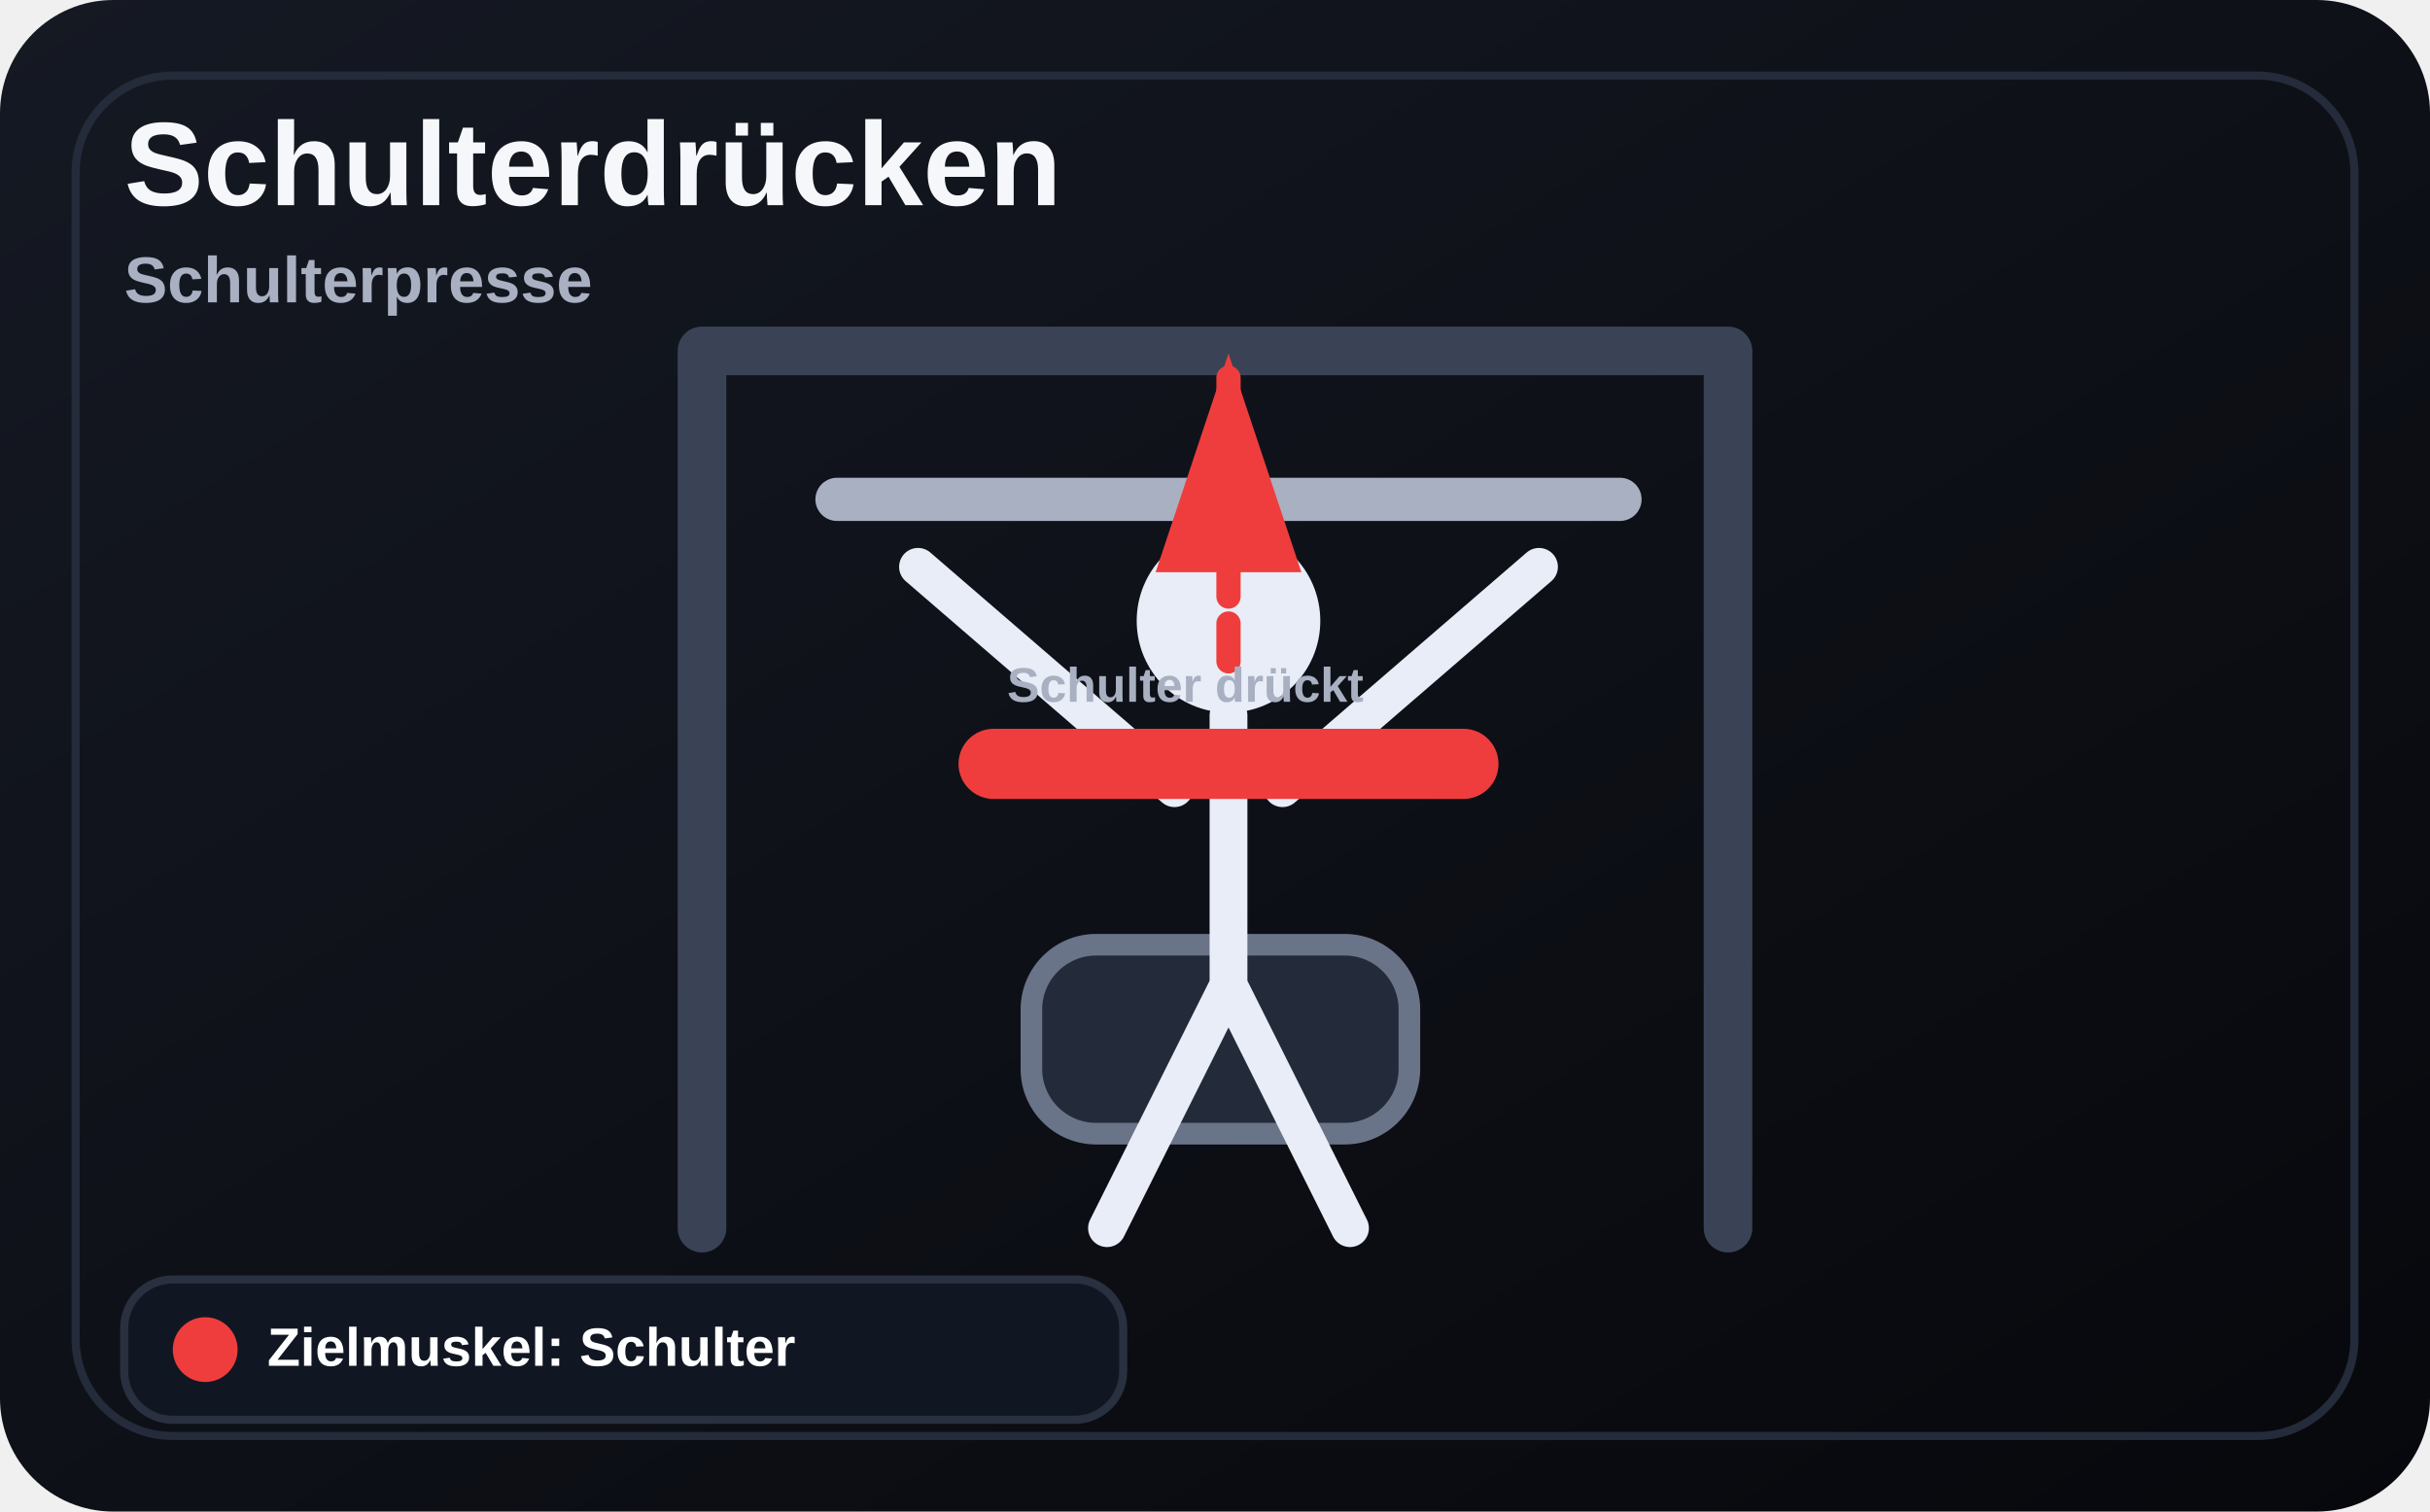
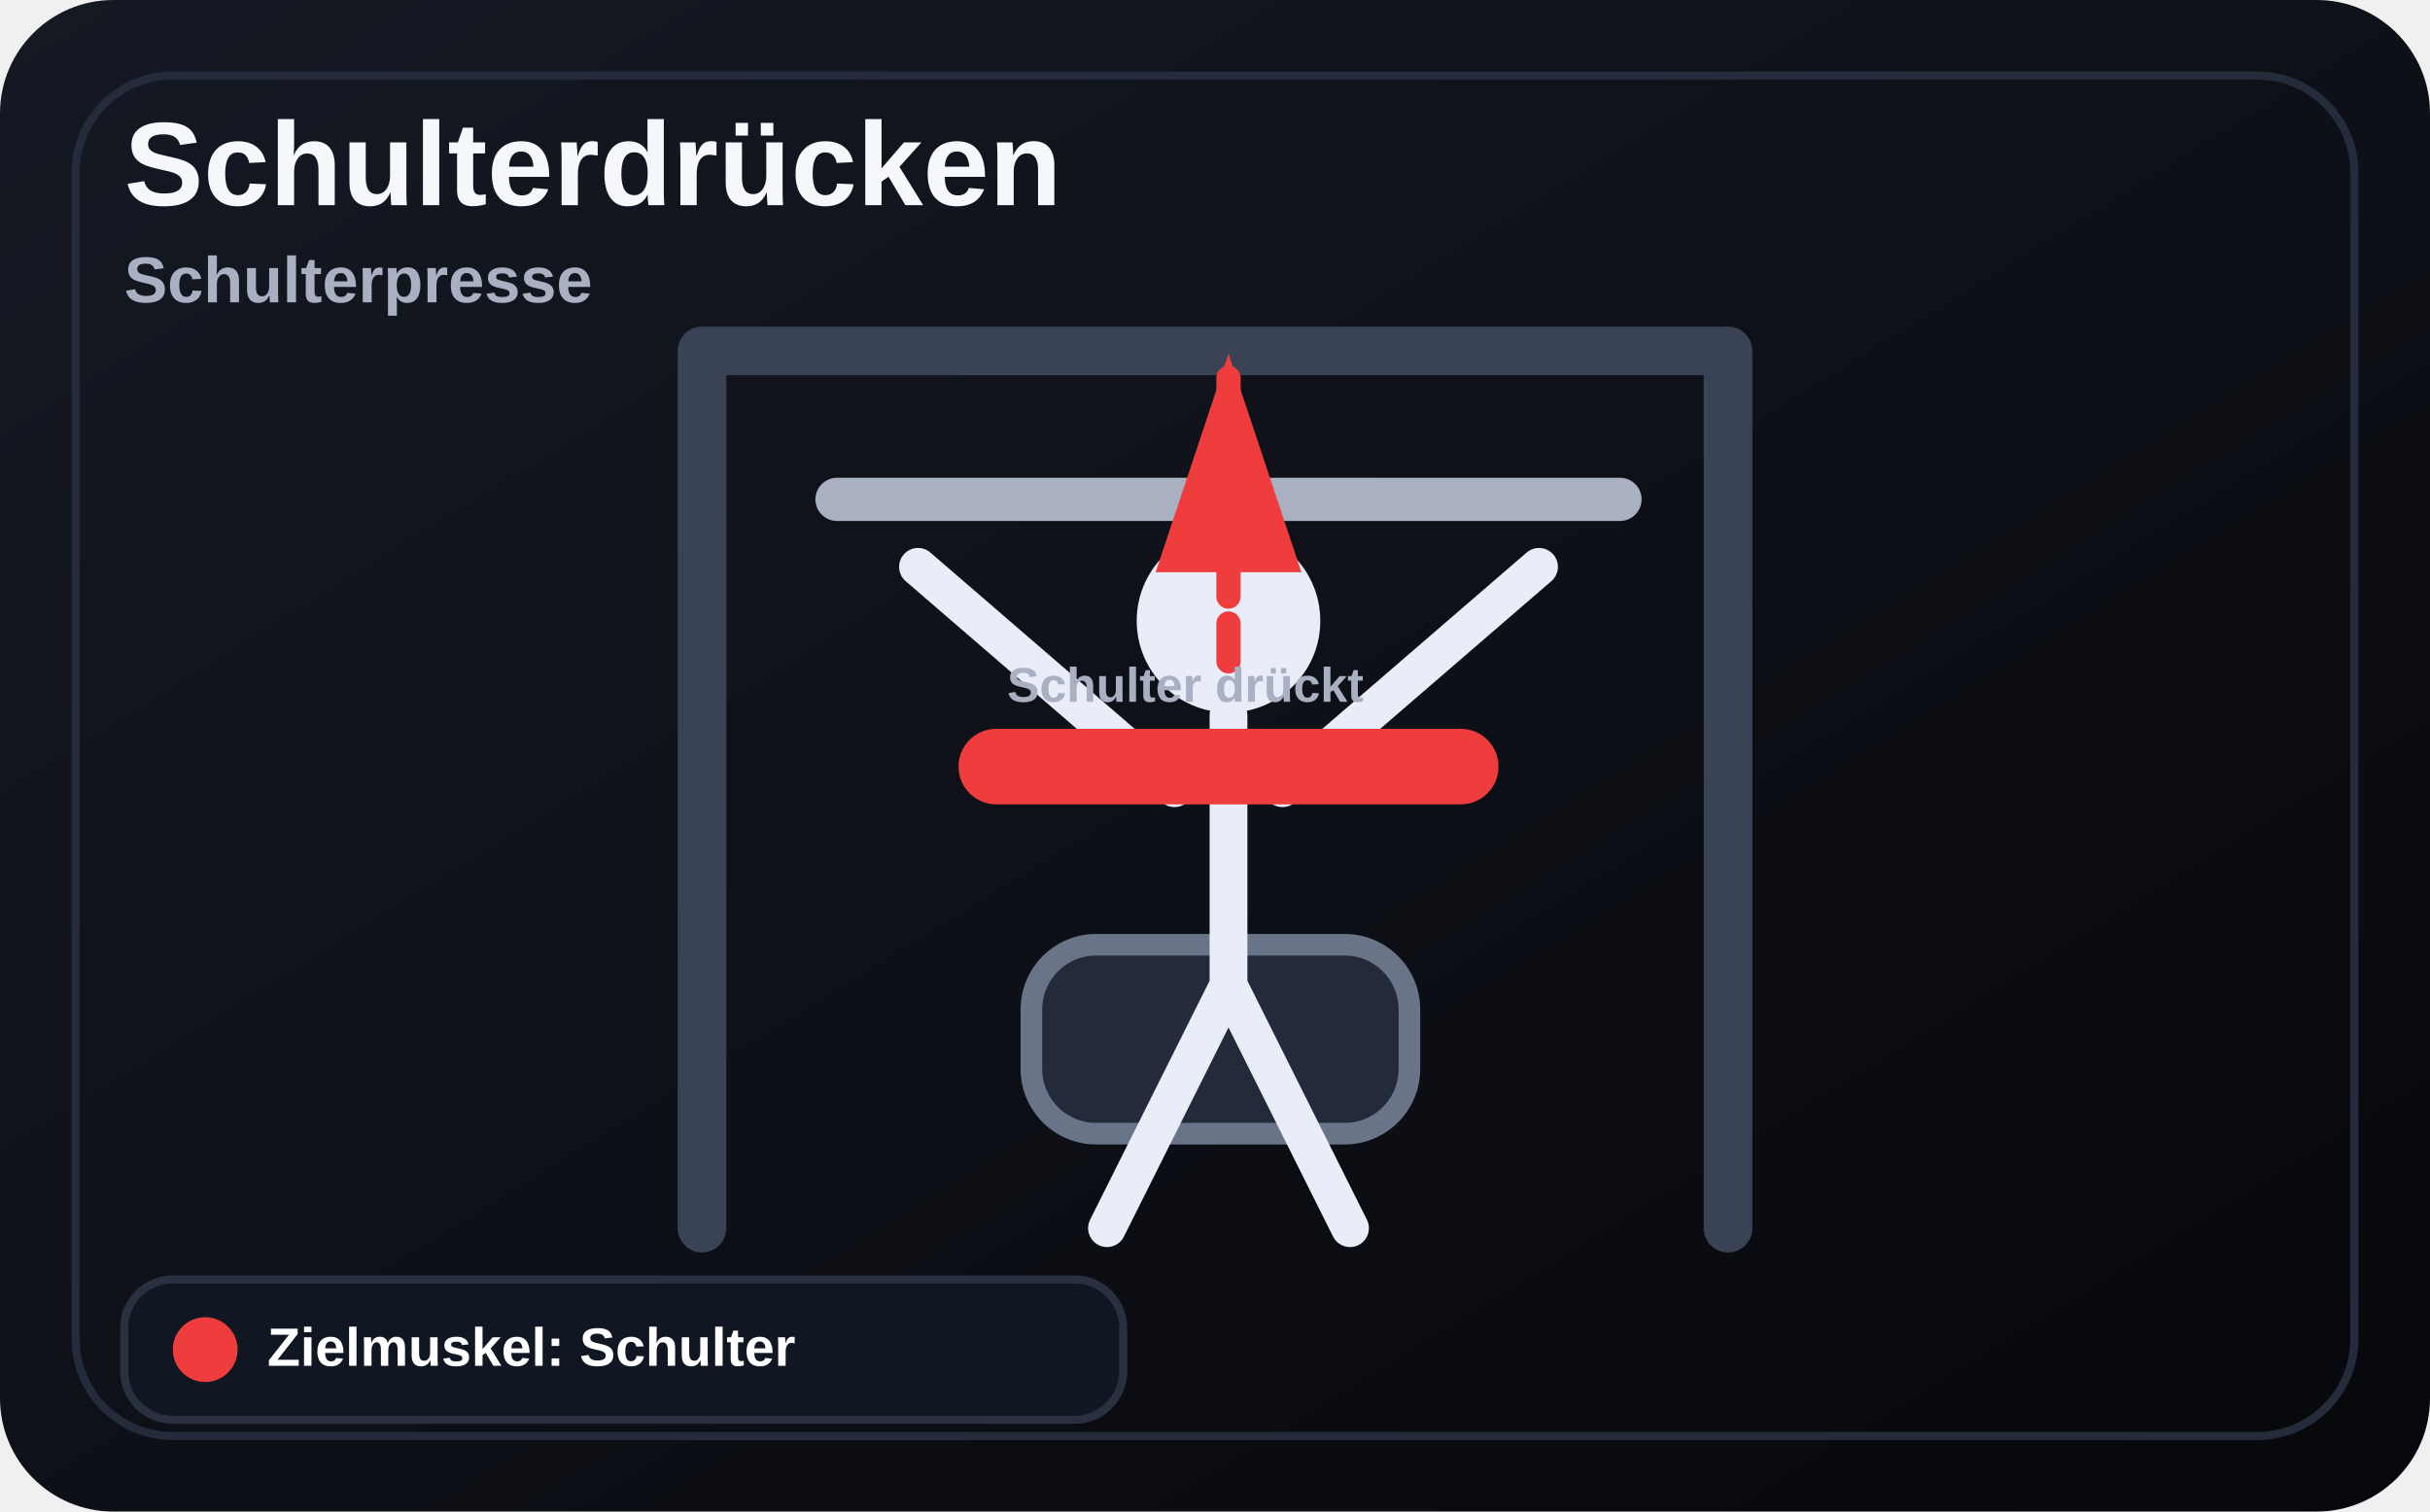
<svg xmlns="http://www.w3.org/2000/svg" viewBox="0 0 900 560">
  <defs>
    <linearGradient id="bg" x1="0" y1="0" x2="1" y2="1">
      <stop offset="0%" stop-color="#151923" />
      <stop offset="100%" stop-color="#07080c" />
    </linearGradient>
-     <style>
-       .title{font:900 44px Arial,sans-serif;fill:#f5f7fb}
-       .sub{font:700 24px Arial,sans-serif;fill:#a8b0c1}
-       .label{font:900 20px Arial,sans-serif;fill:#fff}
-       .note{font:800 18px Arial,sans-serif;fill:#a8b0c1}
-       .machine{fill:none;stroke:#3a4356;stroke-width:18;stroke-linecap:round;stroke-linejoin:round}
-       .machine2{fill:none;stroke:#566178;stroke-width:11;stroke-linecap:round;stroke-linejoin:round}
-       .person{fill:none;stroke:#e9edf7;stroke-width:14;stroke-linecap:round;stroke-linejoin:round}
-       .thin{fill:none;stroke:#e9edf7;stroke-width:9;stroke-linecap:round;stroke-linejoin:round}
-       .personFill{fill:#e9edf7}
-       .bar{stroke:#a8b0c1;stroke-width:16;stroke-linecap:round;fill:none}
-       .seat{fill:#232a3a;stroke:#6a7488;stroke-width:8}
-       .plate{fill:#202634;stroke:#8a94a8;stroke-width:7}
-       .arrow{fill:none;stroke:#ef3d3d;stroke-width:9;stroke-linecap:round;stroke-linejoin:round;stroke-dasharray:14 10;marker-end:url(#arrowhead)}
-       .highlight{fill:#ef3d3d}
-     </style>
+     <style>.title{font:900 44px Arial,sans-serif;fill:#f5f7fb}.sub{font:700 24px Arial,sans-serif;fill:#a8b0c1}.label{font:900 20px Arial,sans-serif;fill:#fff}.small{font:800 18px Arial,sans-serif;fill:#a8b0c1}.machine{fill:none;stroke:#3a4356;stroke-width:18;stroke-linecap:round;stroke-linejoin:round}.machine2{fill:none;stroke:#566178;stroke-width:11;stroke-linecap:round;stroke-linejoin:round}.person{fill:none;stroke:#e9edf7;stroke-width:14;stroke-linecap:round;stroke-linejoin:round}.personFill{fill:#e9edf7}.bar{stroke:#a8b0c1;stroke-width:16;stroke-linecap:round;fill:none}.seat{fill:#232a3a;stroke:#6a7488;stroke-width:8}.plate{fill:#202634;stroke:#8a94a8;stroke-width:7}.arrow{fill:none;stroke:#ef3d3d;stroke-width:9;stroke-linecap:round;stroke-linejoin:round;stroke-dasharray:14 10;marker-end:url(#arrowhead)}.highlight{fill:#ef3d3d}</style>
    <marker id="arrowhead" markerWidth="10" markerHeight="10" refX="8" refY="3" orient="auto">
      <path d="M0,0 L0,6 L9,3 z" fill="#ef3d3d" />
    </marker>
  </defs>
  <rect width="900" height="560" rx="42" fill="url(#bg)" />
  <rect x="28" y="28" width="844" height="504" rx="36" fill="none" stroke="#242b3a" stroke-width="3" />
  <text x="46" y="76" class="title">Schulterdrücken</text>
  <text x="46" y="112" class="sub">Schulterpresse</text>
-   <path class="machine" d="M260 130V455M640 130V455M260 130H640" />
-   <rect class="seat" x="382" y="350" width="140" height="70" rx="24" />
-   <circle class="personFill" cx="455" cy="230" r="34" />
-   <path class="person" d="M455 265V365M435 292L340 210M475 292L570 210M455 365L410 455M455 365L500 455" />
-   <path class="bar" d="M310 185H600" />
-   <path class="arrow" d="M455 245C455 205 455 170 455 140" />
-   <rect class="highlight" x="355" y="270" width="200" height="26" rx="13" />
-   <text x="373" y="260" class="note">Schulter drückt</text>
+   <path d="M260 130V455M640 130V455M260 130H640" class="machine" />
+   <rect x="382" y="350" width="140" height="70" rx="24" class="seat" />
+   <circle cx="455" cy="230" r="34" class="personFill" />
+   <path d="M455 265V365M435 292L340 210M475 292L570 210M455 365L410 455M455 365L500 455" class="person" />
+   <path d="M310 185H600" class="bar" />
+   <path d="M455 245C455 205 455 170 455 140" class="arrow" />
+   <rect x="355" y="270" width="200" height="28" rx="14" class="highlight" />
+   <text x="373" y="260" class="small">Schulter drückt</text>
  <rect x="46" y="474" width="370" height="52" rx="18" fill="#111722" stroke="#293040" stroke-width="3" />
  <circle cx="76" cy="500" r="12" fill="#ef3d3d" />
  <text x="99" y="506" class="label">Zielmuskel: Schulter</text>
</svg>
